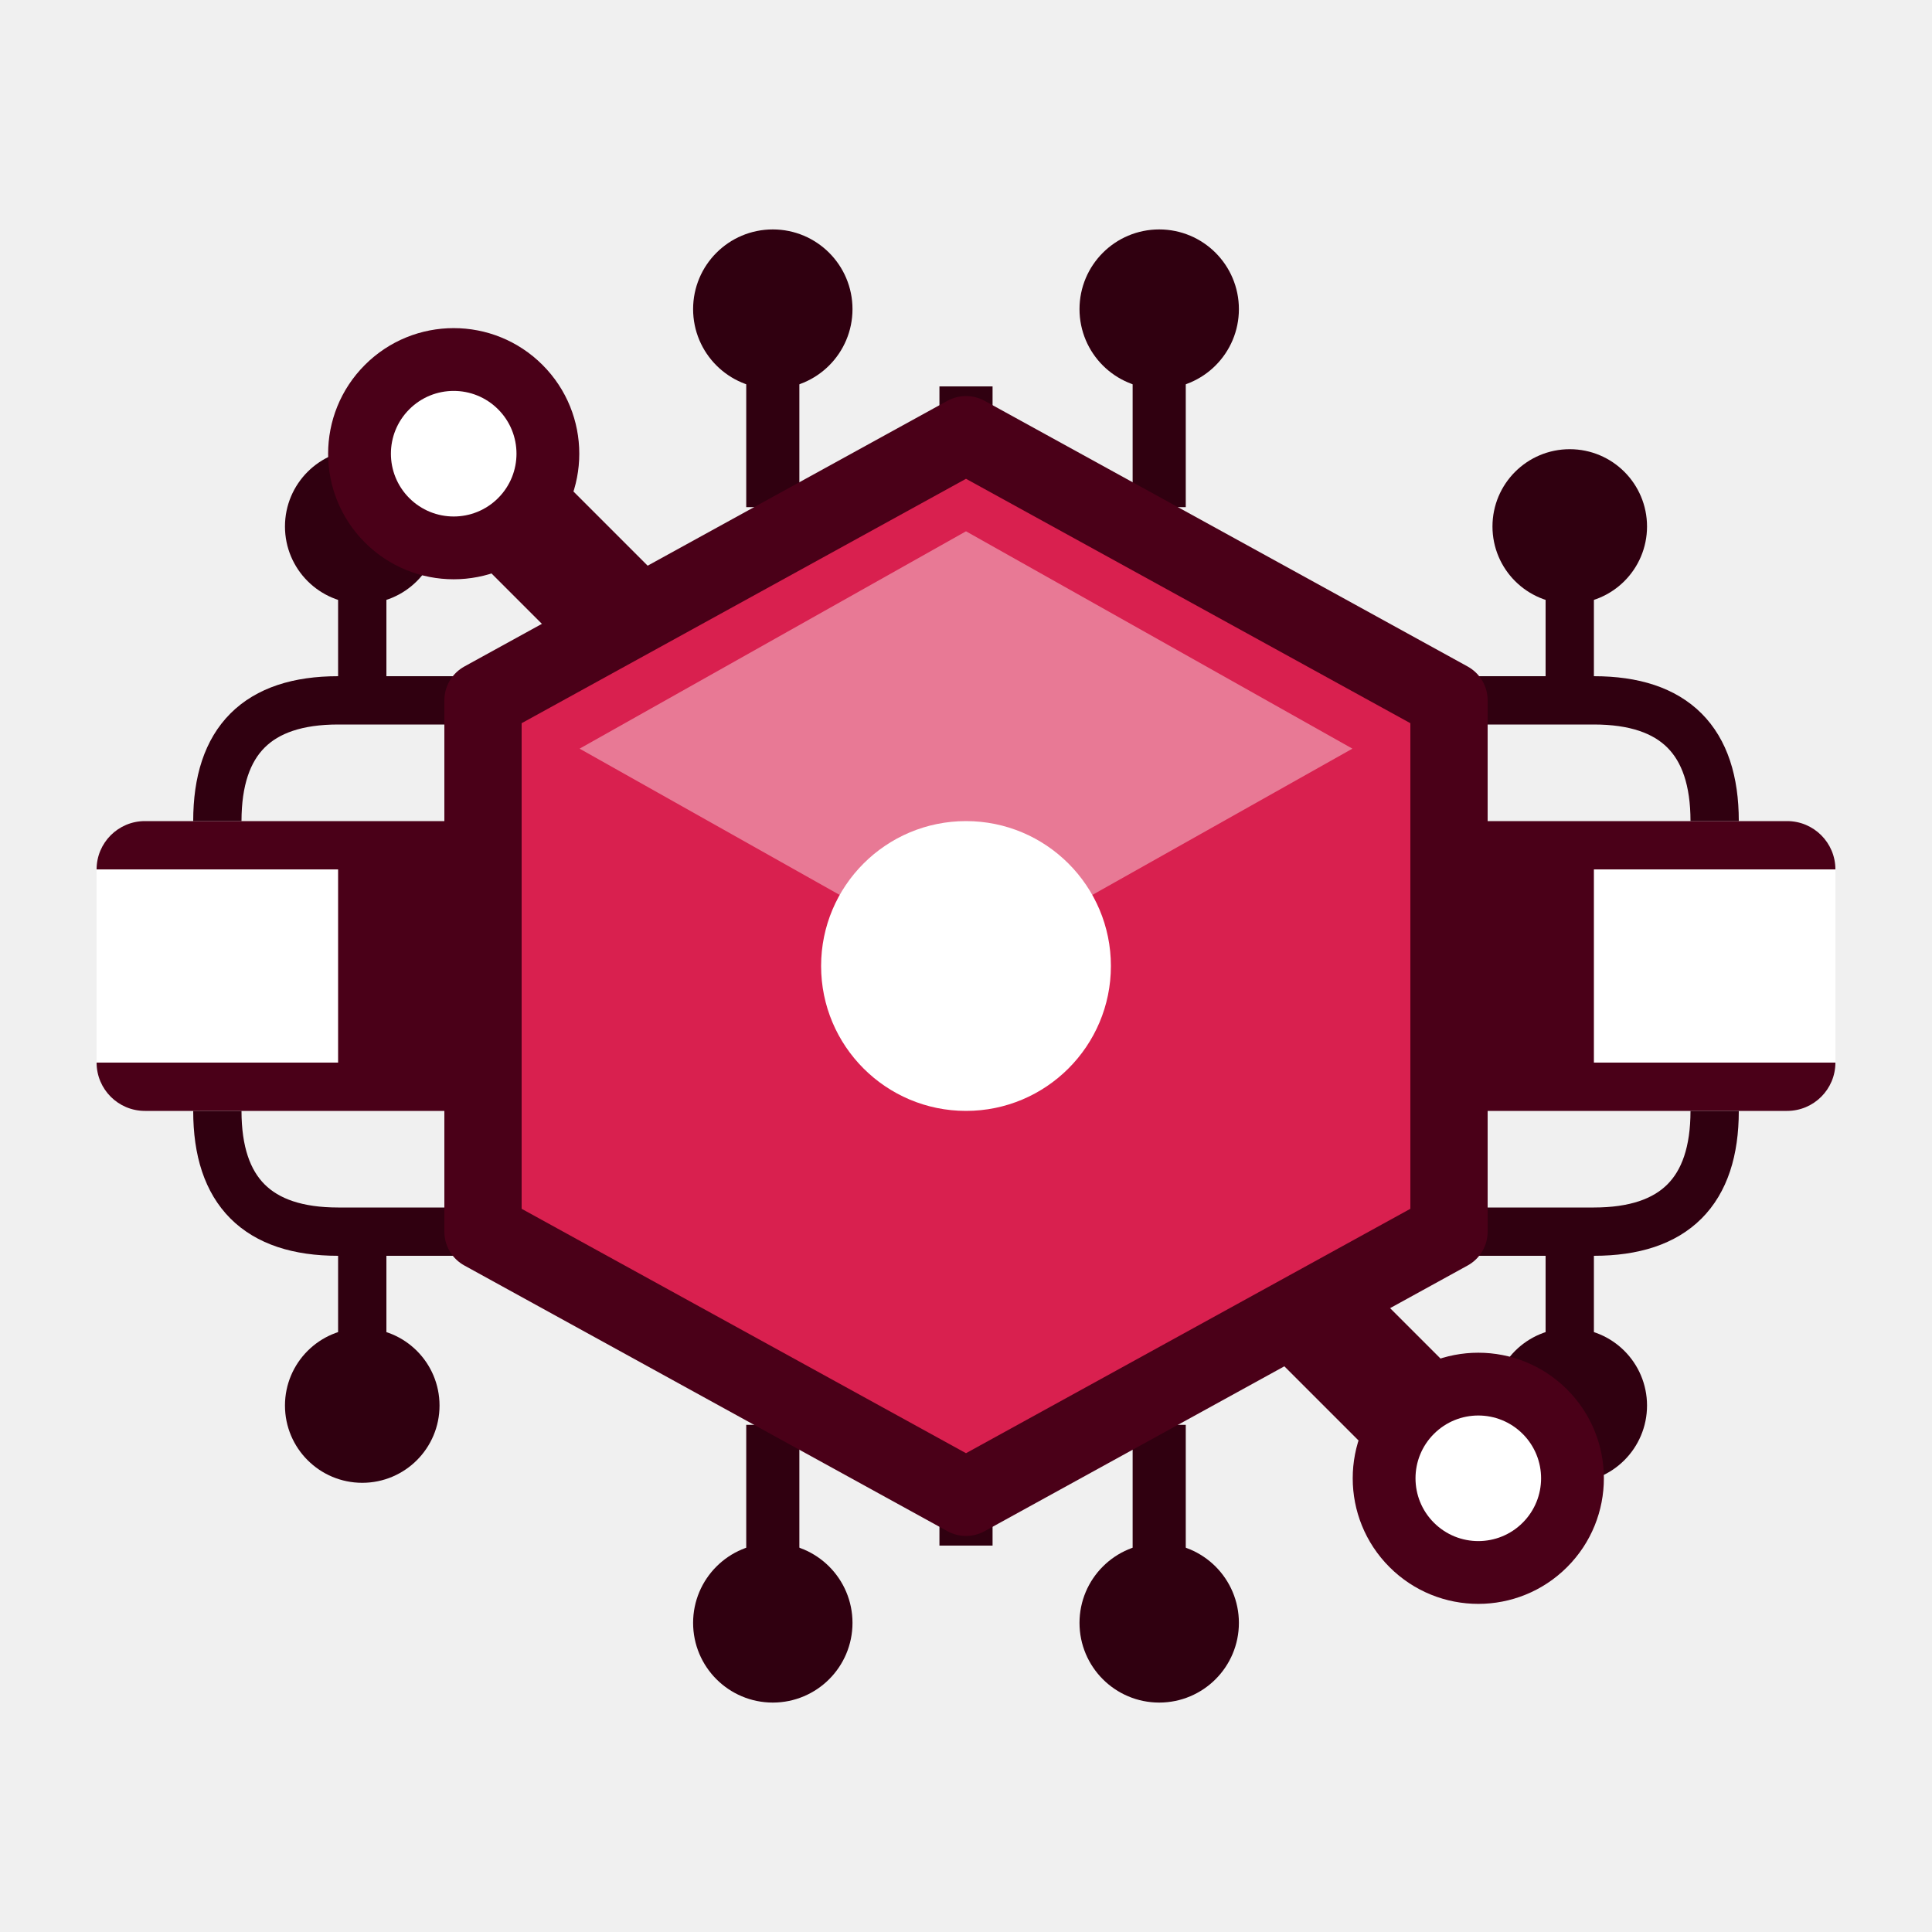
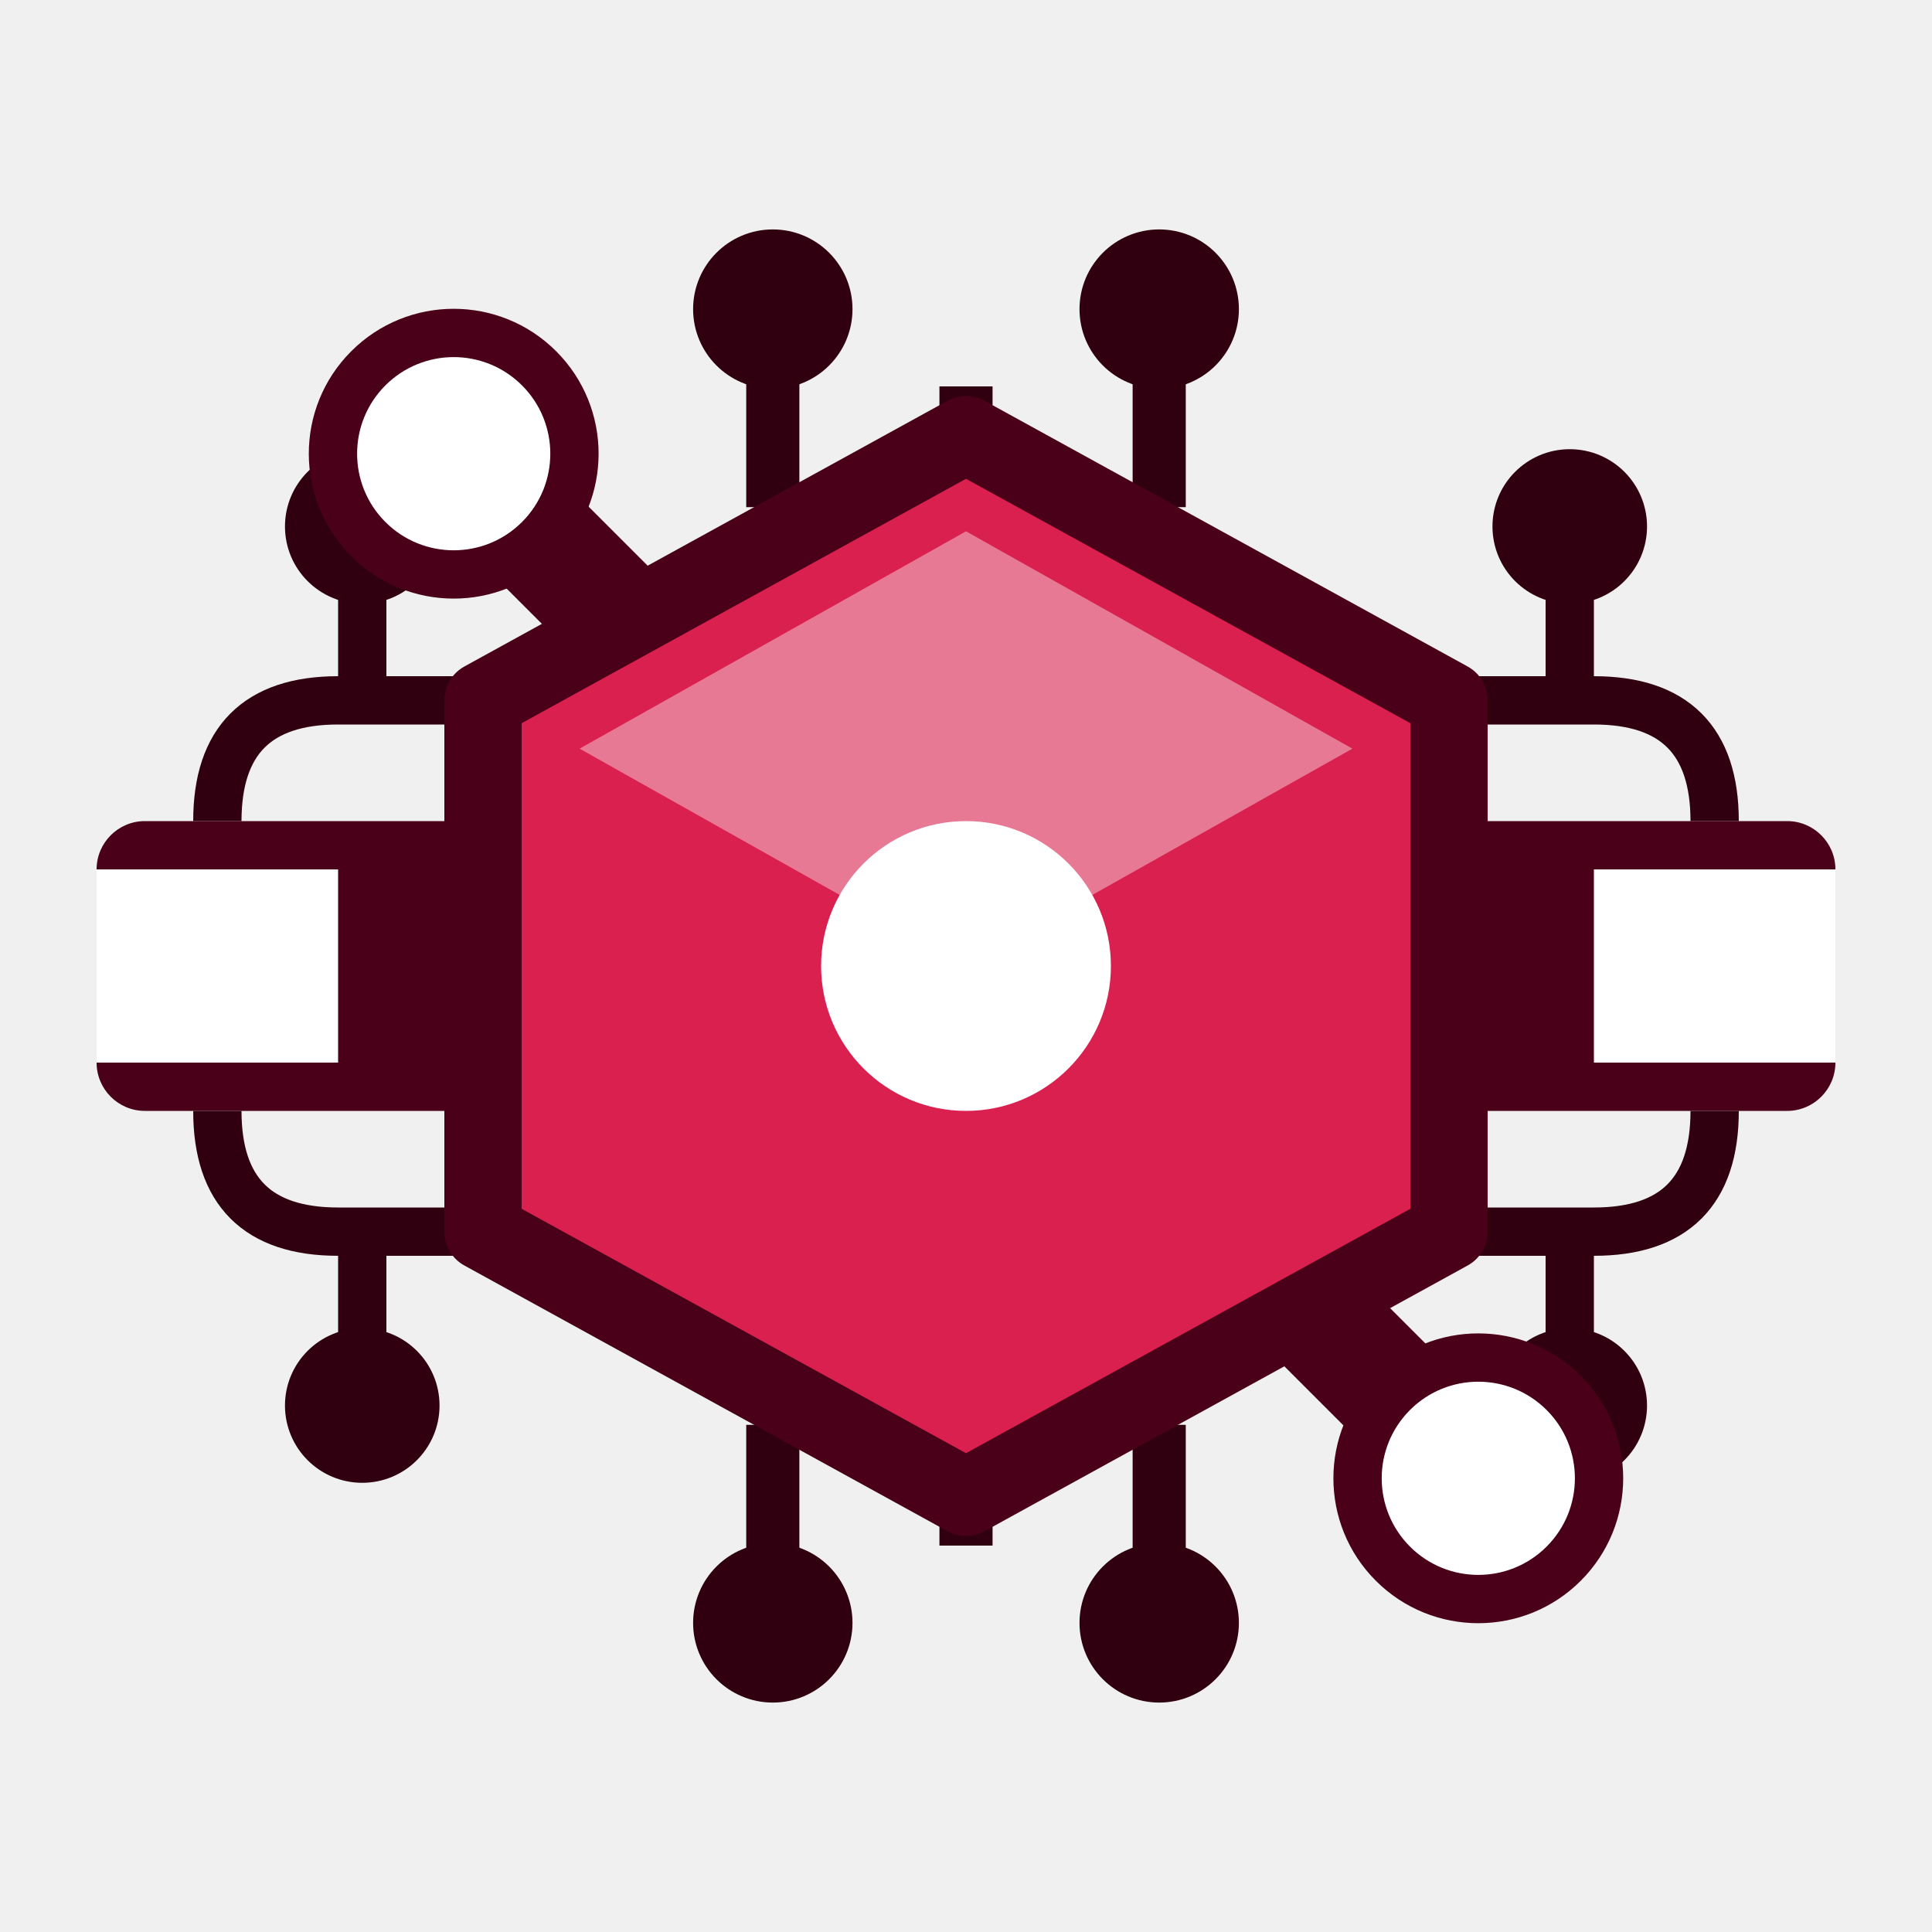
<svg xmlns="http://www.w3.org/2000/svg" viewBox="0 0 40 40" width="40" height="40" id="bug_EWNWSE">
  <g transform="rotate(90 20 20)">
    <rect x="17" y="2" width="6" height="12" rx="1" fill="#4a0018" />
    <rect x="18" y="2" width="4" height="5" fill="#ffffff" />
  </g>
  <g transform="rotate(90 20 20)" fill="none" stroke="#300010" stroke-width="1">
    <path d="M14.5 14 L14.5 7 Q14.5 4.5 17 4.5" />
    <path d="M25.5 14 L25.5 7 Q25.5 4.5 23 4.5" />
  </g>
  <g transform="rotate(90 20 20)" stroke="#300010" stroke-width="1" fill="#300010">
    <line x1="25.5" y1="7.5" x2="28.5" y2="7.5" />
    <circle cx="29.1" cy="7.5" r="1.1" />
    <line x1="14.5" y1="7.5" x2="11.5" y2="7.5" />
    <circle cx="10.9" cy="7.5" r="1.1" />
  </g>
  <g transform="rotate(270 20 20)">
    <rect x="17" y="2" width="6" height="12" rx="1" fill="#4a0018" />
    <rect x="18" y="2" width="4" height="5" fill="#ffffff" />
  </g>
  <g transform="rotate(270 20 20)" fill="none" stroke="#300010" stroke-width="1">
    <path d="M14.5 14 L14.5 7 Q14.5 4.5 17 4.5" />
    <path d="M25.5 14 L25.5 7 Q25.5 4.5 23 4.5" />
  </g>
  <g transform="rotate(270 20 20)" stroke="#300010" stroke-width="1" fill="#300010">
    <line x1="25.5" y1="7.5" x2="28.5" y2="7.5" />
    <circle cx="29.1" cy="7.5" r="1.1" />
    <line x1="14.5" y1="7.5" x2="11.5" y2="7.5" />
    <circle cx="10.9" cy="7.5" r="1.1" />
  </g>
  <g transform="rotate(315 20 20)">
    <line x1="20" y1="14" x2="20" y2="6" stroke="#4a0018" stroke-width="2.4" />
-     <circle cx="20" cy="5" r="2.6" fill="#4a0018" />
-     <circle cx="20" cy="5" r="1.3" fill="#ffffff" />
+     <circle cx="20" cy="5" r="3" fill="#4a0018" />
+     <circle cx="20" cy="5" r="2" fill="#ffffff" />
  </g>
  <g transform="rotate(135 20 20)">
    <line x1="20" y1="14" x2="20" y2="6" stroke="#4a0018" stroke-width="2.4" />
-     <circle cx="20" cy="5" r="2.6" fill="#4a0018" />
-     <circle cx="20" cy="5" r="1.3" fill="#ffffff" />
+     <circle cx="20" cy="5" r="3" fill="#4a0018" />
+     <circle cx="20" cy="5" r="2" fill="#ffffff" />
  </g>
  <g transform="rotate(0 20 20) translate(-4 0)" stroke="#300010" stroke-width="1.1" fill="#300010">
    <line x1="20" y1="10.5" x2="20" y2="7" />
    <circle cx="20" cy="6.4" r="1.1" />
  </g>
  <g transform="rotate(0 20 20) translate(0 0)" stroke="#300010" stroke-width="1.1" fill="#300010">
    <line x1="20" y1="10.5" x2="20" y2="8" />
  </g>
  <g transform="rotate(0 20 20) translate(4 0)" stroke="#300010" stroke-width="1.1" fill="#300010">
    <line x1="20" y1="10.5" x2="20" y2="7" />
    <circle cx="20" cy="6.4" r="1.1" />
  </g>
  <g transform="rotate(180 20 20) translate(-4 0)" stroke="#300010" stroke-width="1.1" fill="#300010">
    <line x1="20" y1="10.5" x2="20" y2="7" />
    <circle cx="20" cy="6.4" r="1.1" />
  </g>
  <g transform="rotate(180 20 20) translate(0 0)" stroke="#300010" stroke-width="1.1" fill="#300010">
    <line x1="20" y1="10.5" x2="20" y2="8" />
  </g>
  <g transform="rotate(180 20 20) translate(4 0)" stroke="#300010" stroke-width="1.1" fill="#300010">
    <line x1="20" y1="10.5" x2="20" y2="7" />
    <circle cx="20" cy="6.4" r="1.1" />
  </g>
  <polygon points="20,9 30,14.5 30,25.5 20,31 10,25.5 10,14.5" fill="#d9204f" stroke="#4a0018" stroke-width="1.6" stroke-linejoin="round" />
  <polygon points="20,11 28,15.5 20,20 12,15.5" fill="rgba(255,255,255,.4)" />
  <circle cx="20" cy="20" r="3" fill="#ffffff" />
</svg>
